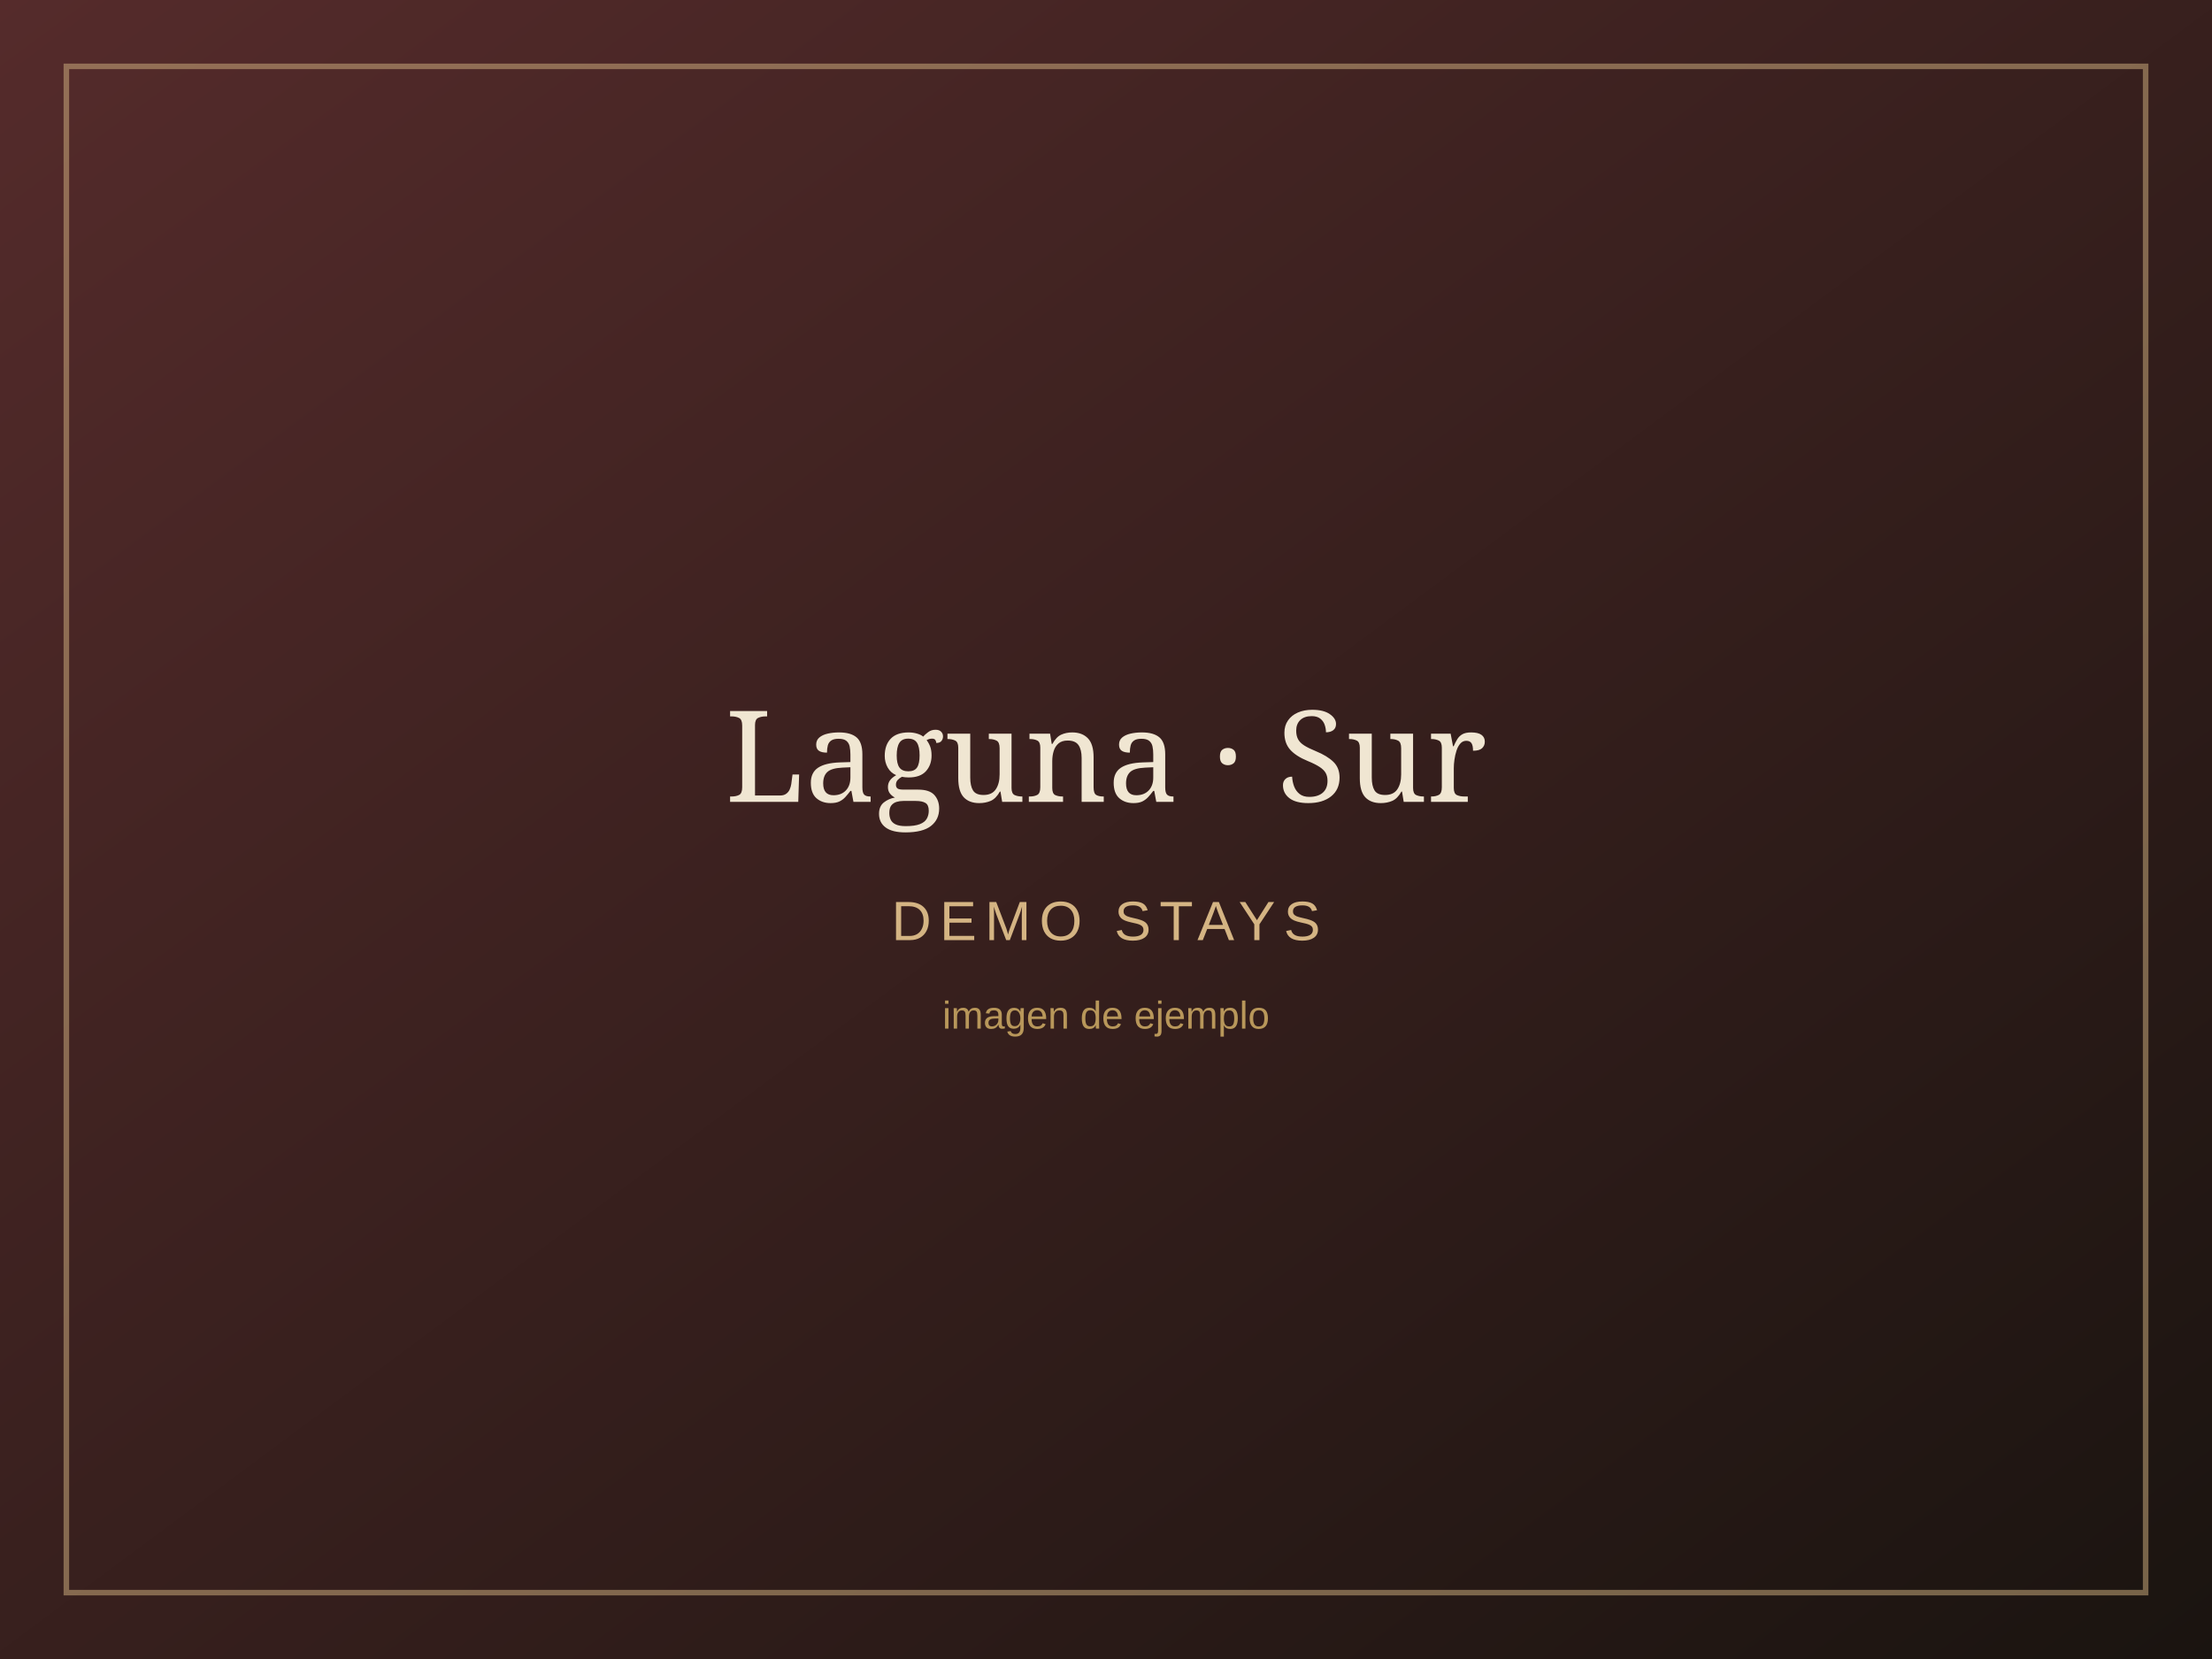
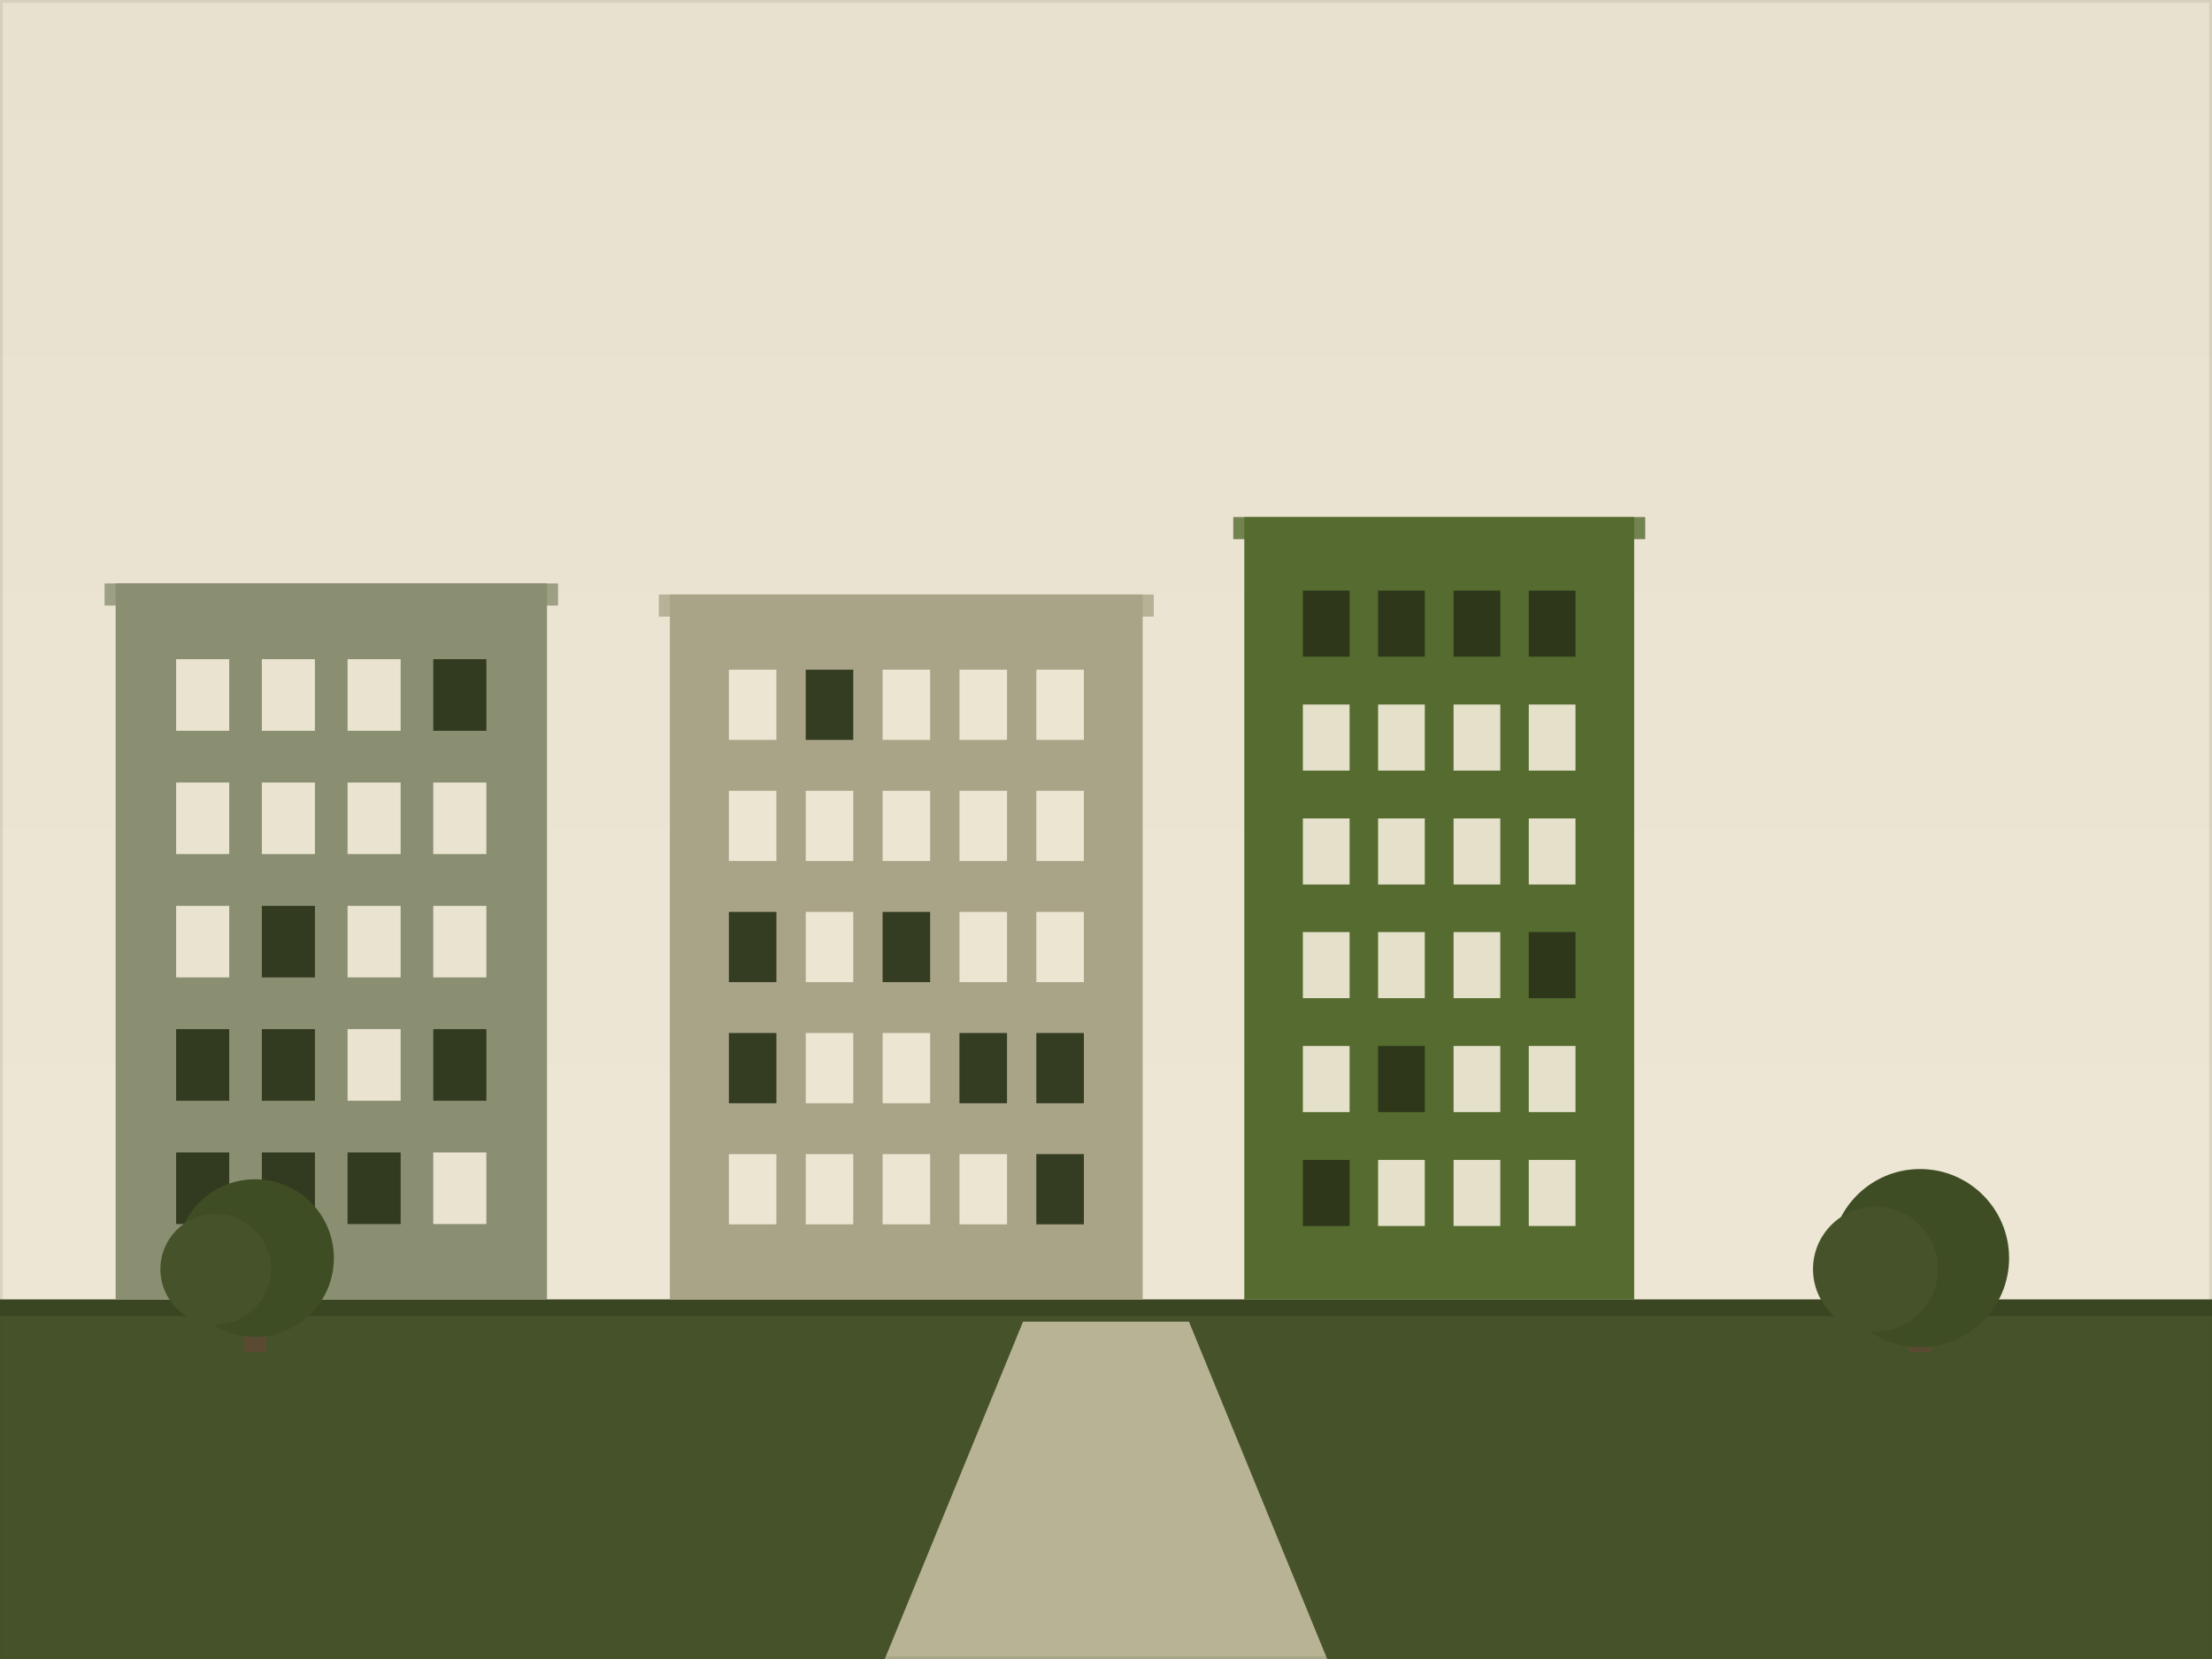
- <svg xmlns="http://www.w3.org/2000/svg" width="800" height="600" viewBox="0 0 800 600" role="img" aria-label="Laguna · Sur">
+ <svg xmlns="http://www.w3.org/2000/svg" width="800" height="600" viewBox="0 0 800 600" role="img" aria-label="Complejo residencial Demo Stays">
  <defs>
-     <linearGradient id="g" x1="0" y1="0" x2="1" y2="1">
-       <stop offset="0" stop-color="#552b2b" />
-       <stop offset="1" stop-color="#1a1410" />
+     <linearGradient id="sky" x1="0" y1="0" x2="0" y2="1">
+       <stop offset="0" stop-color="#e8e1cf" />
+       <stop offset="1" stop-color="#efe8d6" />
    </linearGradient>
  </defs>
-   <rect width="800" height="600" fill="url(#g)" />
-   <rect x="24" y="24" width="752" height="552" fill="none" stroke="#d4b483" stroke-opacity="0.5" stroke-width="2" />
-   <text x="400" y="290" font-family="Georgia, serif" font-size="46" fill="#f0e6d2" text-anchor="middle">Laguna · Sur</text>
-   <text x="400" y="340" font-family="Arial, sans-serif" font-size="20" fill="#d4b483" letter-spacing="3" text-anchor="middle">DEMO STAYS</text>
-   <text x="400" y="372" font-family="Arial, sans-serif" font-size="14" fill="#b8975a" text-anchor="middle">imagen de ejemplo</text>
+   <rect width="800" height="600" fill="url(#sky)" />
+   <rect x="0" y="470" width="800" height="130" fill="#46532a" />
+   <rect x="0" y="470" width="800" height="6" fill="#3a4522" />
+   <polygon points="320,600 480,600 430,478 370,478" fill="#cdc4a8" opacity="0.85" />
+   <rect x="41.827" y="211" width="156" height="259" fill="#8a8f72" />
+   <rect x="37.827" y="211" width="164" height="8" fill="#8a8f72" opacity="0.8" />
+   <rect x="63.7" y="238.4" width="19.2" height="25.9" fill="#f1ead7" opacity="0.92" />
+   <rect x="94.7" y="238.4" width="19.2" height="25.9" fill="#f1ead7" opacity="0.92" />
+   <rect x="125.7" y="238.4" width="19.2" height="25.9" fill="#f1ead7" opacity="0.92" />
+   <rect x="156.7" y="238.4" width="19.2" height="25.9" fill="#2a3318" opacity="0.92" />
+   <rect x="63.7" y="283.0" width="19.2" height="25.9" fill="#f1ead7" opacity="0.92" />
+   <rect x="94.7" y="283.0" width="19.2" height="25.9" fill="#f1ead7" opacity="0.92" />
+   <rect x="125.7" y="283.0" width="19.2" height="25.9" fill="#f1ead7" opacity="0.92" />
+   <rect x="156.7" y="283.0" width="19.2" height="25.9" fill="#f1ead7" opacity="0.92" />
+   <rect x="63.7" y="327.6" width="19.2" height="25.9" fill="#f1ead7" opacity="0.92" />
+   <rect x="94.7" y="327.6" width="19.2" height="25.9" fill="#2a3318" opacity="0.92" />
+   <rect x="125.7" y="327.6" width="19.2" height="25.9" fill="#f1ead7" opacity="0.92" />
+   <rect x="156.7" y="327.6" width="19.2" height="25.9" fill="#f1ead7" opacity="0.92" />
+   <rect x="63.7" y="372.2" width="19.2" height="25.9" fill="#2a3318" opacity="0.92" />
+   <rect x="94.7" y="372.2" width="19.2" height="25.9" fill="#2a3318" opacity="0.92" />
+   <rect x="125.7" y="372.2" width="19.2" height="25.9" fill="#f1ead7" opacity="0.92" />
+   <rect x="156.7" y="372.2" width="19.2" height="25.9" fill="#2a3318" opacity="0.92" />
+   <rect x="63.7" y="416.8" width="19.2" height="25.9" fill="#2a3318" opacity="0.92" />
+   <rect x="94.7" y="416.8" width="19.2" height="25.9" fill="#2a3318" opacity="0.92" />
+   <rect x="125.7" y="416.8" width="19.2" height="25.9" fill="#2a3318" opacity="0.92" />
+   <rect x="156.7" y="416.8" width="19.2" height="25.9" fill="#f1ead7" opacity="0.92" />
+   <rect x="242.269" y="215" width="171" height="255" fill="#a9a488" />
+   <rect x="238.269" y="215" width="179" height="8" fill="#a9a488" opacity="0.8" />
+   <rect x="263.6" y="242.2" width="17.2" height="25.4" fill="#f1ead7" opacity="0.92" />
+   <rect x="291.4" y="242.2" width="17.2" height="25.4" fill="#2a3318" opacity="0.92" />
+   <rect x="319.2" y="242.2" width="17.2" height="25.4" fill="#f1ead7" opacity="0.92" />
+   <rect x="347.0" y="242.2" width="17.2" height="25.4" fill="#f1ead7" opacity="0.92" />
+   <rect x="374.8" y="242.2" width="17.2" height="25.4" fill="#f1ead7" opacity="0.92" />
+   <rect x="263.6" y="286.0" width="17.2" height="25.4" fill="#f1ead7" opacity="0.92" />
+   <rect x="291.4" y="286.0" width="17.2" height="25.4" fill="#f1ead7" opacity="0.92" />
+   <rect x="319.2" y="286.0" width="17.2" height="25.4" fill="#f1ead7" opacity="0.92" />
+   <rect x="347.0" y="286.0" width="17.2" height="25.4" fill="#f1ead7" opacity="0.92" />
+   <rect x="374.8" y="286.0" width="17.2" height="25.4" fill="#f1ead7" opacity="0.92" />
+   <rect x="263.6" y="329.8" width="17.2" height="25.4" fill="#2a3318" opacity="0.92" />
+   <rect x="291.4" y="329.8" width="17.2" height="25.4" fill="#f1ead7" opacity="0.92" />
+   <rect x="319.2" y="329.8" width="17.2" height="25.4" fill="#2a3318" opacity="0.92" />
+   <rect x="347.0" y="329.8" width="17.2" height="25.4" fill="#f1ead7" opacity="0.92" />
+   <rect x="374.8" y="329.8" width="17.2" height="25.4" fill="#f1ead7" opacity="0.92" />
+   <rect x="263.6" y="373.6" width="17.2" height="25.4" fill="#2a3318" opacity="0.92" />
+   <rect x="291.4" y="373.6" width="17.2" height="25.4" fill="#f1ead7" opacity="0.92" />
+   <rect x="319.2" y="373.6" width="17.2" height="25.4" fill="#f1ead7" opacity="0.92" />
+   <rect x="347.0" y="373.6" width="17.2" height="25.4" fill="#2a3318" opacity="0.92" />
+   <rect x="374.8" y="373.6" width="17.2" height="25.4" fill="#2a3318" opacity="0.92" />
+   <rect x="263.6" y="417.4" width="17.2" height="25.4" fill="#f1ead7" opacity="0.92" />
+   <rect x="291.4" y="417.4" width="17.2" height="25.4" fill="#f1ead7" opacity="0.92" />
+   <rect x="319.2" y="417.4" width="17.2" height="25.4" fill="#f1ead7" opacity="0.92" />
+   <rect x="347.0" y="417.4" width="17.2" height="25.4" fill="#f1ead7" opacity="0.92" />
+   <rect x="374.8" y="417.4" width="17.2" height="25.4" fill="#2a3318" opacity="0.92" />
+   <rect x="450.022" y="187" width="141" height="283" fill="#556B2F" />
+   <rect x="446.022" y="187" width="149" height="8" fill="#556B2F" opacity="0.8" />
+   <rect x="471.2" y="213.6" width="16.9" height="23.9" fill="#2a3318" opacity="0.92" />
+   <rect x="498.4" y="213.6" width="16.9" height="23.9" fill="#2a3318" opacity="0.92" />
+   <rect x="525.7" y="213.6" width="16.9" height="23.9" fill="#2a3318" opacity="0.92" />
+   <rect x="552.9" y="213.6" width="16.9" height="23.9" fill="#2a3318" opacity="0.92" />
+   <rect x="471.2" y="254.8" width="16.9" height="23.9" fill="#f1ead7" opacity="0.92" />
+   <rect x="498.4" y="254.8" width="16.9" height="23.9" fill="#f1ead7" opacity="0.92" />
+   <rect x="525.7" y="254.8" width="16.9" height="23.9" fill="#f1ead7" opacity="0.92" />
+   <rect x="552.9" y="254.8" width="16.9" height="23.9" fill="#f1ead7" opacity="0.92" />
+   <rect x="471.2" y="296.0" width="16.9" height="23.9" fill="#f1ead7" opacity="0.92" />
+   <rect x="498.4" y="296.0" width="16.9" height="23.9" fill="#f1ead7" opacity="0.92" />
+   <rect x="525.7" y="296.0" width="16.9" height="23.9" fill="#f1ead7" opacity="0.92" />
+   <rect x="552.9" y="296.0" width="16.9" height="23.9" fill="#f1ead7" opacity="0.92" />
+   <rect x="471.2" y="337.1" width="16.9" height="23.9" fill="#f1ead7" opacity="0.92" />
+   <rect x="498.4" y="337.1" width="16.9" height="23.9" fill="#f1ead7" opacity="0.92" />
+   <rect x="525.7" y="337.1" width="16.9" height="23.9" fill="#f1ead7" opacity="0.92" />
+   <rect x="552.9" y="337.1" width="16.9" height="23.9" fill="#2a3318" opacity="0.92" />
+   <rect x="471.2" y="378.3" width="16.9" height="23.9" fill="#f1ead7" opacity="0.92" />
+   <rect x="498.4" y="378.3" width="16.9" height="23.9" fill="#2a3318" opacity="0.92" />
+   <rect x="525.7" y="378.3" width="16.9" height="23.9" fill="#f1ead7" opacity="0.92" />
+   <rect x="552.9" y="378.3" width="16.9" height="23.9" fill="#f1ead7" opacity="0.92" />
+   <rect x="471.2" y="419.5" width="16.9" height="23.9" fill="#2a3318" opacity="0.92" />
+   <rect x="498.4" y="419.5" width="16.9" height="23.9" fill="#f1ead7" opacity="0.92" />
+   <rect x="525.7" y="419.5" width="16.9" height="23.9" fill="#f1ead7" opacity="0.92" />
+   <rect x="552.9" y="419.5" width="16.9" height="23.9" fill="#f1ead7" opacity="0.92" />
+   <rect x="88.249" y="455" width="8" height="34" fill="#5a4a32" />
+   <circle cx="92.249" cy="455" r="28.5" fill="#3f4d24" />
+   <circle cx="78.0" cy="459.0" r="20.0" fill="#46532a" />
+   <rect x="690.415" y="455" width="8" height="34" fill="#5a4a32" />
+   <circle cx="694.415" cy="455" r="32.2" fill="#3f4d24" />
+   <circle cx="678.3" cy="459.0" r="22.6" fill="#46532a" />
+   <rect x="0.5" y="0.5" width="799" height="599" fill="none" stroke="#3f4d24" stroke-opacity="0.12" />
</svg>
